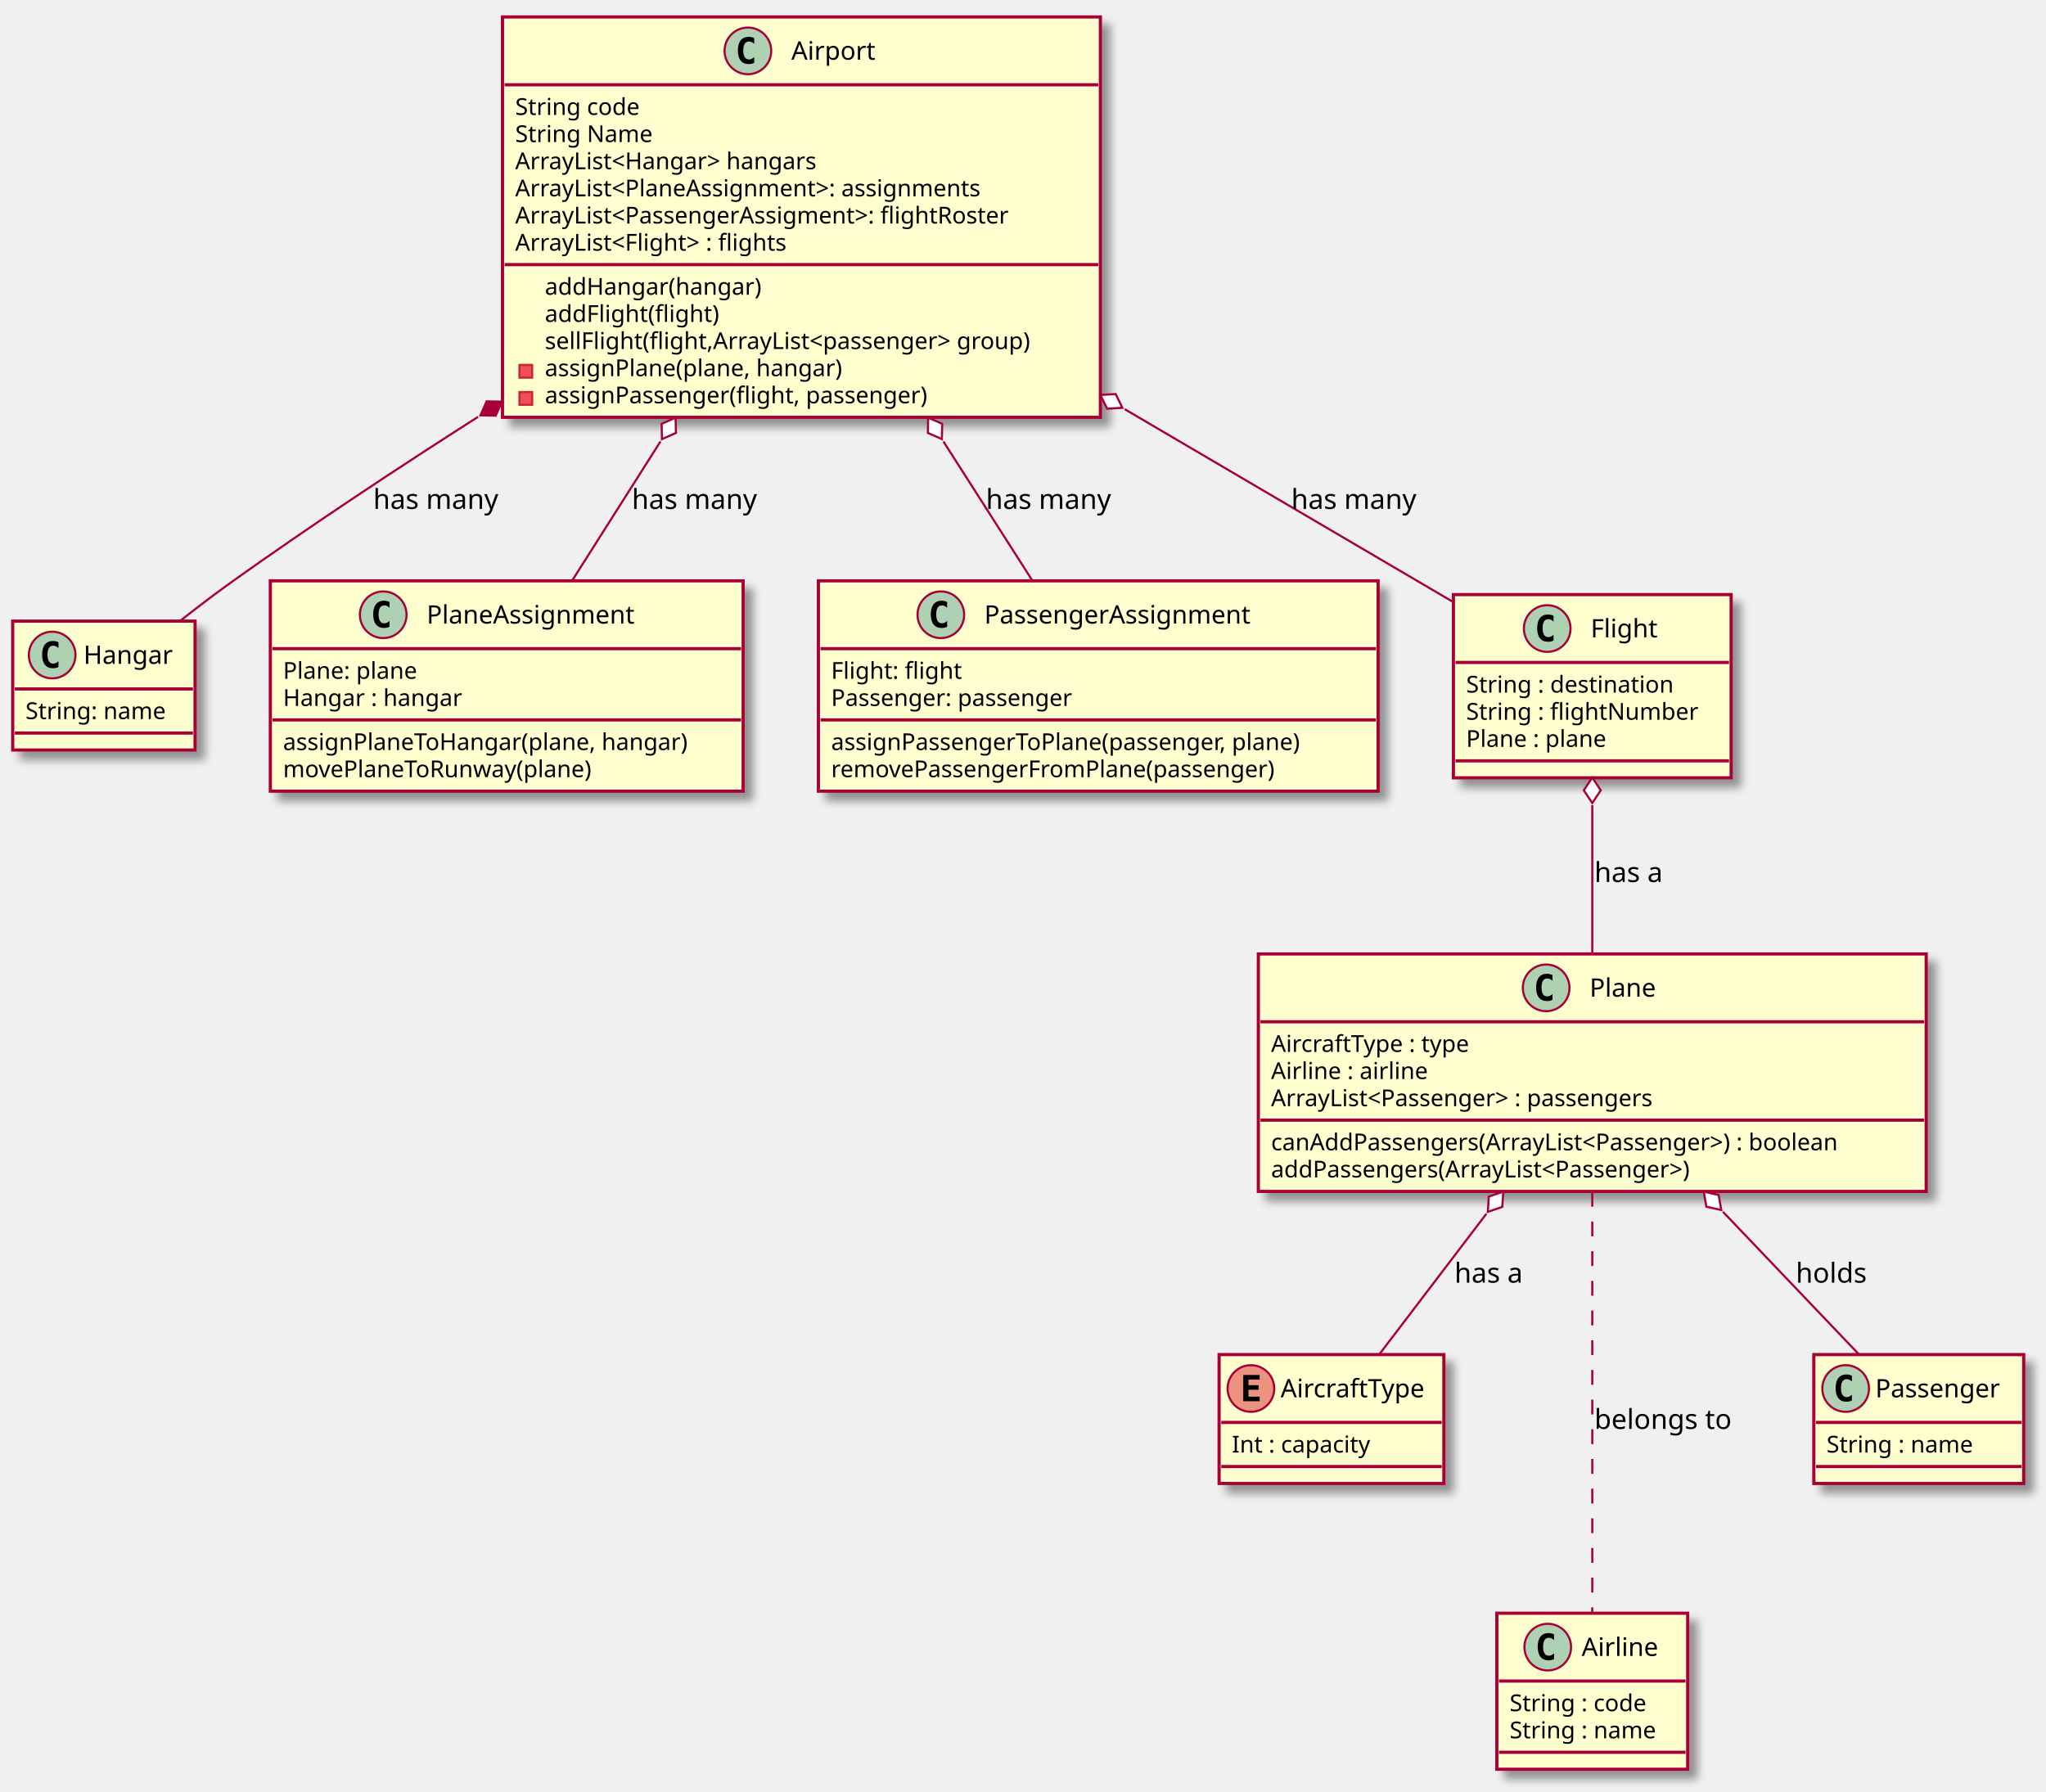
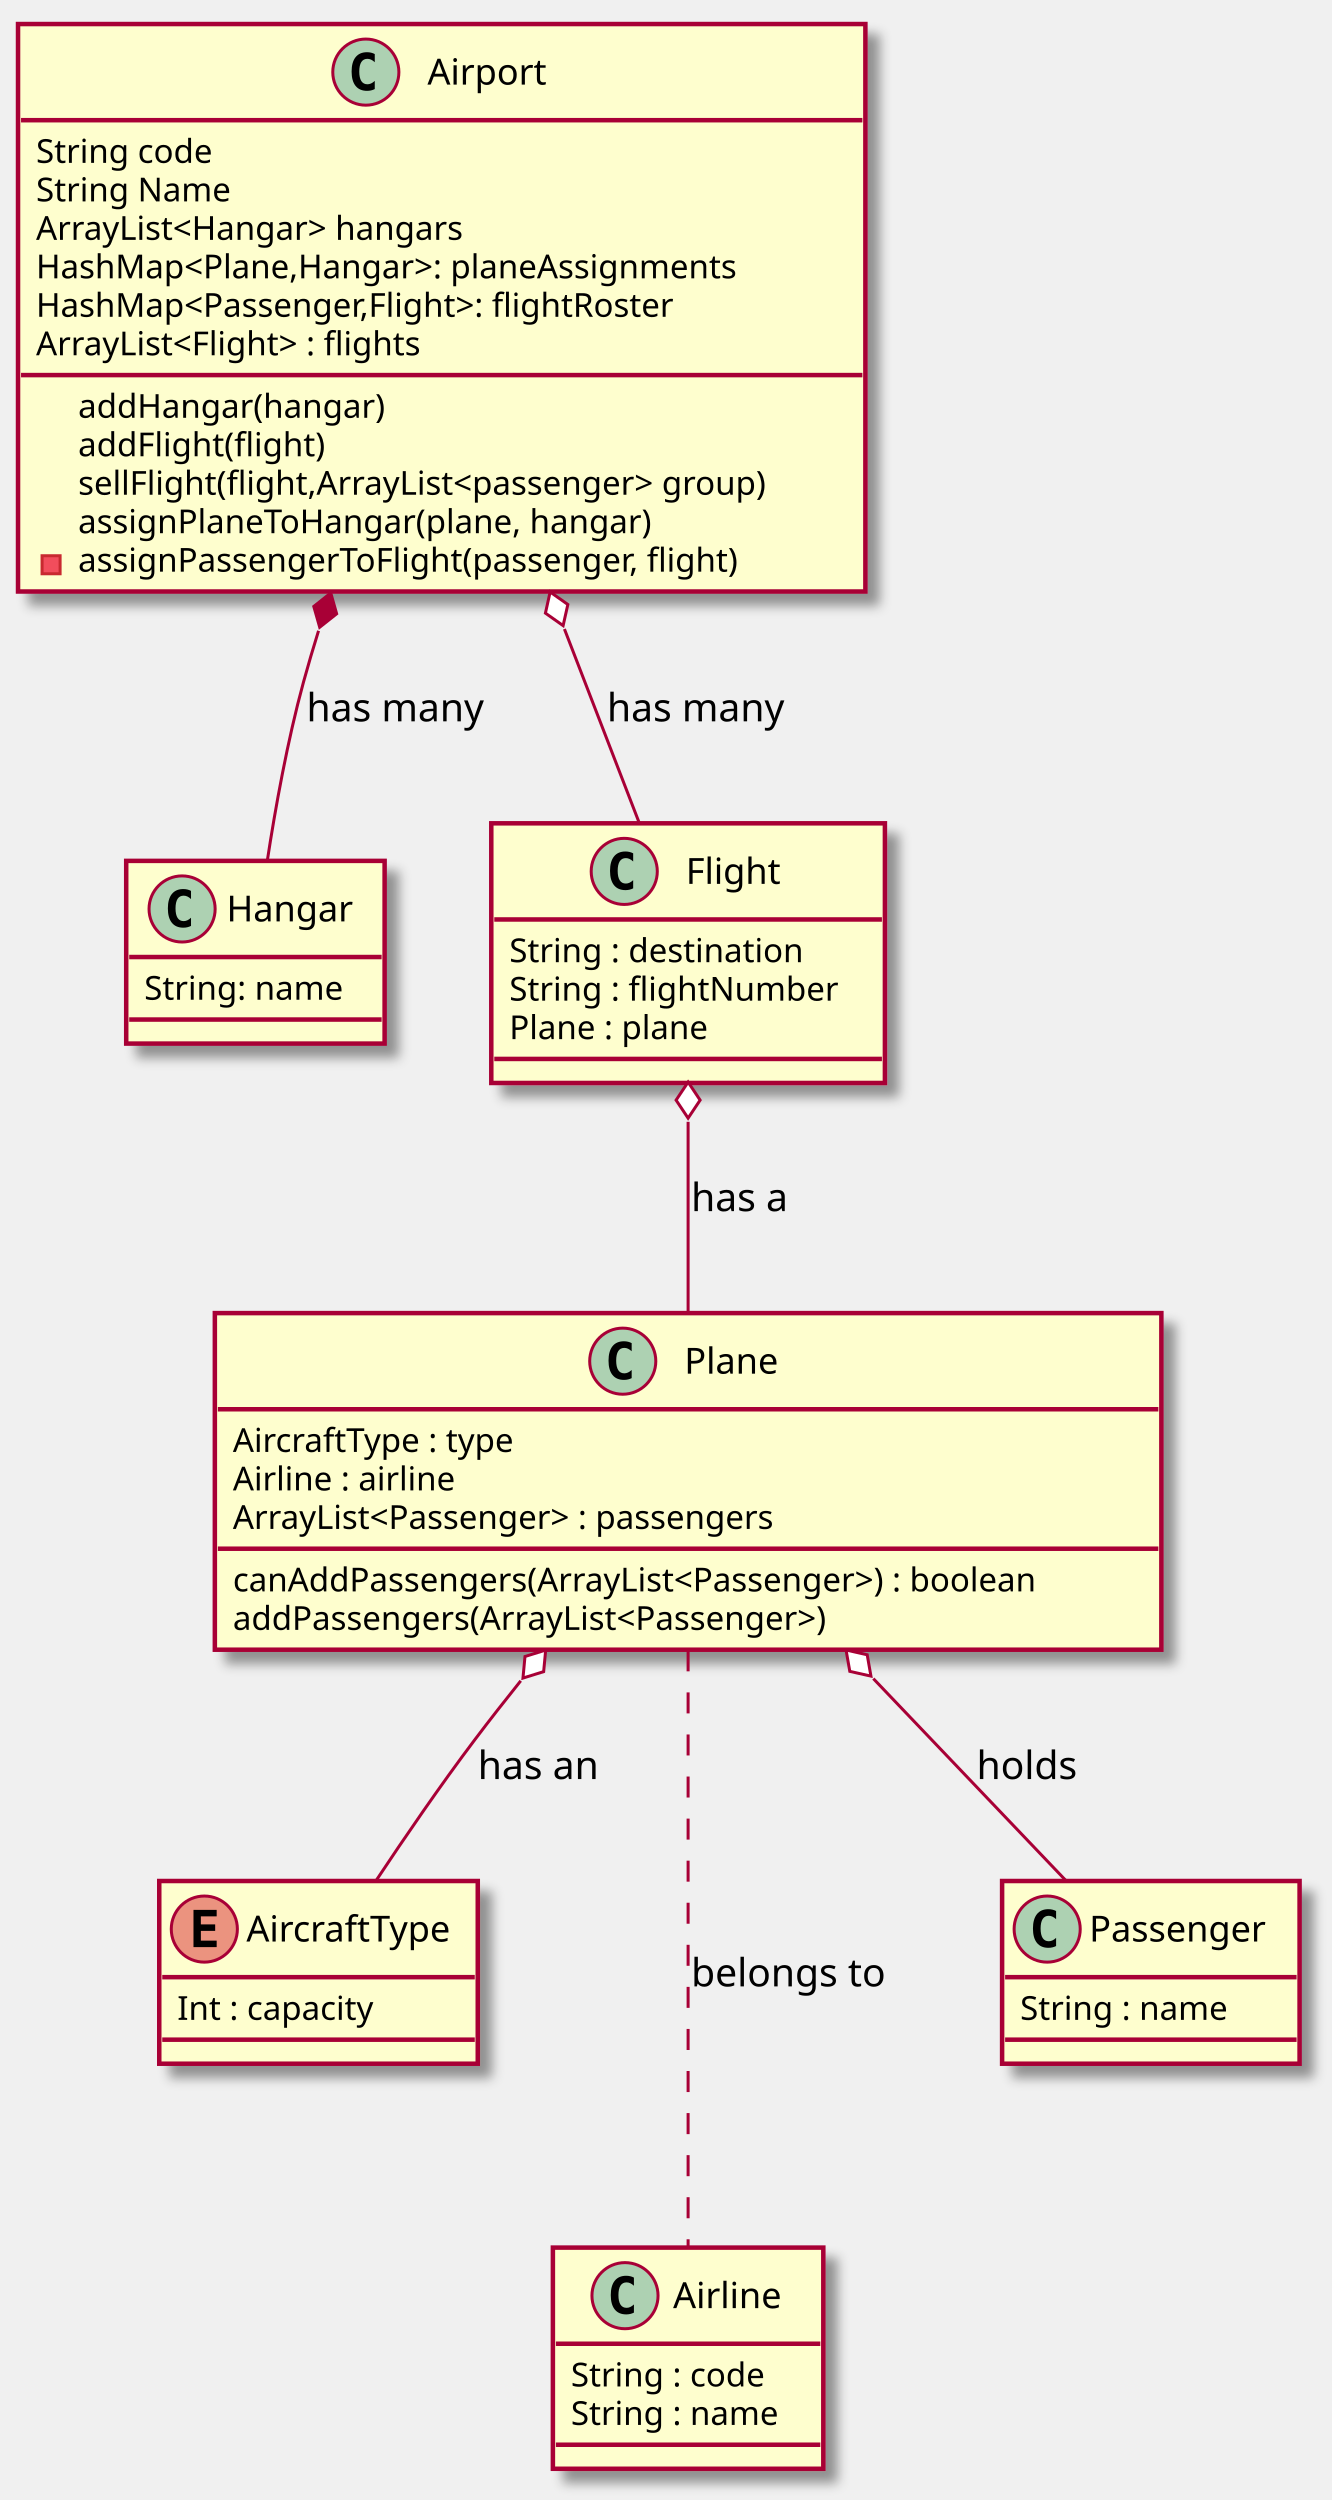
- <svg xmlns="http://www.w3.org/2000/svg" contentScriptType="application/ecmascript" contentStyleType="text/css" height="845px" preserveAspectRatio="none" style="width:965px;height:845px;" version="1.1" viewBox="0 0 965 845" width="965px" zoomAndPan="magnify">
+ <svg xmlns="http://www.w3.org/2000/svg" contentScriptType="application/ecmascript" contentStyleType="text/css" height="832px" preserveAspectRatio="none" style="width:443px;height:832px;" version="1.1" viewBox="0 0 443 832" width="443px" zoomAndPan="magnify">
  <defs>
-     <filter height="300%" id="fwhrg6oabq0tr" width="300%" x="-1" y="-1">
+     <filter height="300%" id="f1ujmkypiq3w3e" width="300%" x="-1" y="-1">
      <feGaussianBlur result="blurOut" stdDeviation="2.0" />
      <feColorMatrix in="blurOut" result="blurOut2" type="matrix" values="0 0 0 0 0 0 0 0 0 0 0 0 0 0 0 0 0 0 .4 0" />
      <feOffset dx="4.0" dy="4.0" in="blurOut2" result="blurOut3" />
      <feBlend in="SourceGraphic" in2="blurOut3" mode="normal" />
    </filter>
  </defs>
  <g>
-     <rect fill="#FEFECE" filter="url(#fwhrg6oabq0tr)" height="188.852" id="Airport" style="stroke: #A80036; stroke-width: 1.5;" width="282" x="237" y="8" />
-     <ellipse cx="352.75" cy="24" fill="#ADD1B2" rx="11" ry="11" style="stroke: #A80036; stroke-width: 1.0;" />
-     <path d="M355.719,29.641 Q355.141,29.938 354.5,30.086 Q353.859,30.234 353.156,30.234 Q350.656,30.234 349.336,28.586 Q348.016,26.938 348.016,23.812 Q348.016,20.688 349.336,19.031 Q350.656,17.375 353.156,17.375 Q353.859,17.375 354.508,17.531 Q355.156,17.688 355.719,17.984 L355.719,20.703 Q355.094,20.125 354.5,19.852 Q353.906,19.578 353.281,19.578 Q351.938,19.578 351.25,20.648 Q350.562,21.719 350.562,23.812 Q350.562,25.906 351.25,26.977 Q351.938,28.047 353.281,28.047 Q353.906,28.047 354.5,27.773 Q355.094,27.5 355.719,26.922 L355.719,29.641 Z " />
-     <text fill="#000000" font-family="sans-serif" font-size="12" lengthAdjust="spacingAndGlyphs" textLength="42" x="373.25" y="28.154">Airport</text>
-     <line style="stroke: #A80036; stroke-width: 1.5;" x1="238" x2="518" y1="40" y2="40" />
-     <text fill="#000000" font-family="sans-serif" font-size="11" lengthAdjust="spacingAndGlyphs" textLength="65" x="243" y="54.21">String code</text>
-     <text fill="#000000" font-family="sans-serif" font-size="11" lengthAdjust="spacingAndGlyphs" textLength="71" x="243" y="67.015">String Name</text>
-     <text fill="#000000" font-family="sans-serif" font-size="11" lengthAdjust="spacingAndGlyphs" textLength="160" x="243" y="79.82">ArrayList&lt;Hangar&gt; hangars</text>
-     <text fill="#000000" font-family="sans-serif" font-size="11" lengthAdjust="spacingAndGlyphs" textLength="248" x="243" y="92.624">ArrayList&lt;PlaneAssignment&gt;: assignments</text>
-     <text fill="#000000" font-family="sans-serif" font-size="11" lengthAdjust="spacingAndGlyphs" textLength="262" x="243" y="105.429">ArrayList&lt;PassengerAssigment&gt;: flightRoster</text>
-     <text fill="#000000" font-family="sans-serif" font-size="11" lengthAdjust="spacingAndGlyphs" textLength="145" x="243" y="118.234">ArrayList&lt;Flight&gt; : flights</text>
-     <line style="stroke: #A80036; stroke-width: 1.5;" x1="238" x2="518" y1="124.828" y2="124.828" />
-     <text fill="#000000" font-family="sans-serif" font-size="11" lengthAdjust="spacingAndGlyphs" textLength="110" x="257" y="139.039">addHangar(hangar)</text>
-     <text fill="#000000" font-family="sans-serif" font-size="11" lengthAdjust="spacingAndGlyphs" textLength="87" x="257" y="151.843">addFlight(flight)</text>
-     <text fill="#000000" font-family="sans-serif" font-size="11" lengthAdjust="spacingAndGlyphs" textLength="256" x="257" y="164.648">sellFlight(flight,ArrayList&lt;passenger&gt; group)</text>
-     <rect fill="#F24D5C" height="6" style="stroke: #C82930; stroke-width: 1.0;" width="6" x="245" y="172.144" />
-     <text fill="#000000" font-family="sans-serif" font-size="11" lengthAdjust="spacingAndGlyphs" textLength="156" x="257" y="177.453">assignPlane(plane, hangar)</text>
-     <rect fill="#F24D5C" height="6" style="stroke: #C82930; stroke-width: 1.0;" width="6" x="245" y="184.949" />
-     <text fill="#000000" font-family="sans-serif" font-size="11" lengthAdjust="spacingAndGlyphs" textLength="204" x="257" y="190.257">assignPassenger(flight, passenger)</text>
-     <rect fill="#FEFECE" filter="url(#fwhrg6oabq0tr)" height="60.805" id="Hangar" style="stroke: #A80036; stroke-width: 1.5;" width="86" x="6" y="293" />
-     <ellipse cx="24.6" cy="309" fill="#ADD1B2" rx="11" ry="11" style="stroke: #A80036; stroke-width: 1.0;" />
-     <path d="M27.569,314.641 Q26.991,314.938 26.35,315.086 Q25.709,315.234 25.006,315.234 Q22.506,315.234 21.186,313.586 Q19.866,311.938 19.866,308.812 Q19.866,305.688 21.186,304.031 Q22.506,302.375 25.006,302.375 Q25.709,302.375 26.358,302.531 Q27.006,302.688 27.569,302.984 L27.569,305.703 Q26.944,305.125 26.35,304.852 Q25.756,304.578 25.131,304.578 Q23.788,304.578 23.1,305.648 Q22.413,306.719 22.413,308.812 Q22.413,310.906 23.1,311.977 Q23.788,313.047 25.131,313.047 Q25.756,313.047 26.35,312.773 Q26.944,312.5 27.569,311.922 L27.569,314.641 Z " />
-     <text fill="#000000" font-family="sans-serif" font-size="12" lengthAdjust="spacingAndGlyphs" textLength="46" x="39.4" y="313.154">Hangar</text>
-     <line style="stroke: #A80036; stroke-width: 1.5;" x1="7" x2="91" y1="325" y2="325" />
-     <text fill="#000000" font-family="sans-serif" font-size="11" lengthAdjust="spacingAndGlyphs" textLength="74" x="12" y="339.21">String: name</text>
-     <line style="stroke: #A80036; stroke-width: 1.5;" x1="7" x2="91" y1="345.805" y2="345.805" />
-     <rect fill="#FEFECE" filter="url(#fwhrg6oabq0tr)" height="99.219" id="PlaneAssignment" style="stroke: #A80036; stroke-width: 1.5;" width="223" x="127.5" y="274" />
-     <ellipse cx="180.75" cy="290" fill="#ADD1B2" rx="11" ry="11" style="stroke: #A80036; stroke-width: 1.0;" />
-     <path d="M183.719,295.641 Q183.141,295.938 182.5,296.086 Q181.859,296.234 181.156,296.234 Q178.656,296.234 177.336,294.586 Q176.016,292.938 176.016,289.812 Q176.016,286.688 177.336,285.031 Q178.656,283.375 181.156,283.375 Q181.859,283.375 182.508,283.531 Q183.156,283.688 183.719,283.984 L183.719,286.703 Q183.094,286.125 182.5,285.852 Q181.906,285.578 181.281,285.578 Q179.938,285.578 179.25,286.648 Q178.562,287.719 178.562,289.812 Q178.562,291.906 179.25,292.977 Q179.938,294.047 181.281,294.047 Q181.906,294.047 182.5,293.773 Q183.094,293.5 183.719,292.922 L183.719,295.641 Z " />
-     <text fill="#000000" font-family="sans-serif" font-size="12" lengthAdjust="spacingAndGlyphs" textLength="108" x="201.25" y="294.154">PlaneAssignment</text>
-     <line style="stroke: #A80036; stroke-width: 1.5;" x1="128.5" x2="349.5" y1="306" y2="306" />
-     <text fill="#000000" font-family="sans-serif" font-size="11" lengthAdjust="spacingAndGlyphs" textLength="70" x="133.5" y="320.21">Plane: plane</text>
-     <text fill="#000000" font-family="sans-serif" font-size="11" lengthAdjust="spacingAndGlyphs" textLength="93" x="133.5" y="333.015">Hangar : hangar</text>
-     <line style="stroke: #A80036; stroke-width: 1.5;" x1="128.5" x2="349.5" y1="339.609" y2="339.609" />
-     <text fill="#000000" font-family="sans-serif" font-size="11" lengthAdjust="spacingAndGlyphs" textLength="211" x="133.5" y="353.82">assignPlaneToHangar(plane, hangar)</text>
-     <text fill="#000000" font-family="sans-serif" font-size="11" lengthAdjust="spacingAndGlyphs" textLength="158" x="133.5" y="366.625">movePlaneToRunway(plane)</text>
-     <rect fill="#FEFECE" filter="url(#fwhrg6oabq0tr)" height="99.219" id="PassengerAssignment" style="stroke: #A80036; stroke-width: 1.5;" width="264" x="386" y="274" />
-     <ellipse cx="443.75" cy="290" fill="#ADD1B2" rx="11" ry="11" style="stroke: #A80036; stroke-width: 1.0;" />
-     <path d="M446.719,295.641 Q446.141,295.938 445.5,296.086 Q444.859,296.234 444.156,296.234 Q441.656,296.234 440.336,294.586 Q439.016,292.938 439.016,289.812 Q439.016,286.688 440.336,285.031 Q441.656,283.375 444.156,283.375 Q444.859,283.375 445.508,283.531 Q446.156,283.688 446.719,283.984 L446.719,286.703 Q446.094,286.125 445.5,285.852 Q444.906,285.578 444.281,285.578 Q442.938,285.578 442.25,286.648 Q441.562,287.719 441.562,289.812 Q441.562,291.906 442.25,292.977 Q442.938,294.047 444.281,294.047 Q444.906,294.047 445.5,293.773 Q446.094,293.5 446.719,292.922 L446.719,295.641 Z " />
-     <text fill="#000000" font-family="sans-serif" font-size="12" lengthAdjust="spacingAndGlyphs" textLength="140" x="464.25" y="294.154">PassengerAssignment</text>
-     <line style="stroke: #A80036; stroke-width: 1.5;" x1="387" x2="649" y1="306" y2="306" />
-     <text fill="#000000" font-family="sans-serif" font-size="11" lengthAdjust="spacingAndGlyphs" textLength="66" x="392" y="320.21">Flight: flight</text>
-     <text fill="#000000" font-family="sans-serif" font-size="11" lengthAdjust="spacingAndGlyphs" textLength="130" x="392" y="333.015">Passenger: passenger</text>
-     <line style="stroke: #A80036; stroke-width: 1.5;" x1="387" x2="649" y1="339.609" y2="339.609" />
-     <text fill="#000000" font-family="sans-serif" font-size="11" lengthAdjust="spacingAndGlyphs" textLength="252" x="392" y="353.82">assignPassengerToPlane(passenger, plane)</text>
-     <text fill="#000000" font-family="sans-serif" font-size="11" lengthAdjust="spacingAndGlyphs" textLength="233" x="392" y="366.625">removePassengerFromPlane(passenger)</text>
-     <rect fill="#FEFECE" filter="url(#fwhrg6oabq0tr)" height="60.805" id="AircraftType" style="stroke: #A80036; stroke-width: 1.5;" width="106" x="575" y="639" />
-     <ellipse cx="590" cy="655" fill="#EB937F" rx="11" ry="11" style="stroke: #A80036; stroke-width: 1.0;" />
-     <path d="M594.109,661 L586.391,661 L586.391,648.609 L594.109,648.609 L594.109,650.766 L588.844,650.766 L588.844,653.438 L593.609,653.438 L593.609,655.594 L588.844,655.594 L588.844,658.844 L594.109,658.844 L594.109,661 Z " />
-     <text fill="#000000" font-family="sans-serif" font-size="12" lengthAdjust="spacingAndGlyphs" textLength="74" x="604" y="659.154">AircraftType</text>
-     <line style="stroke: #A80036; stroke-width: 1.5;" x1="576" x2="680" y1="671" y2="671" />
-     <text fill="#000000" font-family="sans-serif" font-size="11" lengthAdjust="spacingAndGlyphs" textLength="72" x="581" y="685.21">Int : capacity</text>
-     <line style="stroke: #A80036; stroke-width: 1.5;" x1="576" x2="680" y1="691.805" y2="691.805" />
-     <rect fill="#FEFECE" filter="url(#fwhrg6oabq0tr)" height="73.609" id="Airline" style="stroke: #A80036; stroke-width: 1.5;" width="90" x="706" y="761" />
-     <ellipse cx="730" cy="777" fill="#ADD1B2" rx="11" ry="11" style="stroke: #A80036; stroke-width: 1.0;" />
-     <path d="M732.969,782.641 Q732.391,782.938 731.75,783.086 Q731.109,783.234 730.406,783.234 Q727.906,783.234 726.586,781.586 Q725.266,779.938 725.266,776.812 Q725.266,773.688 726.586,772.031 Q727.906,770.375 730.406,770.375 Q731.109,770.375 731.758,770.531 Q732.406,770.688 732.969,770.984 L732.969,773.703 Q732.344,773.125 731.75,772.852 Q731.156,772.578 730.531,772.578 Q729.188,772.578 728.5,773.648 Q727.812,774.719 727.812,776.812 Q727.812,778.906 728.5,779.977 Q729.188,781.047 730.531,781.047 Q731.156,781.047 731.75,780.773 Q732.344,780.5 732.969,779.922 L732.969,782.641 Z " />
-     <text fill="#000000" font-family="sans-serif" font-size="12" lengthAdjust="spacingAndGlyphs" textLength="38" x="746" y="781.154">Airline</text>
-     <line style="stroke: #A80036; stroke-width: 1.5;" x1="707" x2="795" y1="793" y2="793" />
-     <text fill="#000000" font-family="sans-serif" font-size="11" lengthAdjust="spacingAndGlyphs" textLength="73" x="712" y="807.21">String : code</text>
-     <text fill="#000000" font-family="sans-serif" font-size="11" lengthAdjust="spacingAndGlyphs" textLength="78" x="712" y="820.015">String : name</text>
-     <line style="stroke: #A80036; stroke-width: 1.5;" x1="707" x2="795" y1="826.609" y2="826.609" />
-     <rect fill="#FEFECE" filter="url(#fwhrg6oabq0tr)" height="86.414" id="Flight" style="stroke: #A80036; stroke-width: 1.5;" width="131" x="685.5" y="280.5" />
-     <ellipse cx="729.75" cy="296.5" fill="#ADD1B2" rx="11" ry="11" style="stroke: #A80036; stroke-width: 1.0;" />
-     <path d="M732.719,302.141 Q732.141,302.438 731.5,302.586 Q730.859,302.734 730.156,302.734 Q727.656,302.734 726.336,301.086 Q725.016,299.438 725.016,296.312 Q725.016,293.188 726.336,291.531 Q727.656,289.875 730.156,289.875 Q730.859,289.875 731.508,290.031 Q732.156,290.188 732.719,290.484 L732.719,293.203 Q732.094,292.625 731.5,292.352 Q730.906,292.078 730.281,292.078 Q728.938,292.078 728.25,293.148 Q727.562,294.219 727.562,296.312 Q727.562,298.406 728.25,299.477 Q728.938,300.547 730.281,300.547 Q730.906,300.547 731.5,300.273 Q732.094,300 732.719,299.422 L732.719,302.141 Z " />
-     <text fill="#000000" font-family="sans-serif" font-size="12" lengthAdjust="spacingAndGlyphs" textLength="34" x="750.25" y="300.654">Flight</text>
-     <line style="stroke: #A80036; stroke-width: 1.5;" x1="686.5" x2="815.5" y1="312.5" y2="312.5" />
-     <text fill="#000000" font-family="sans-serif" font-size="11" lengthAdjust="spacingAndGlyphs" textLength="109" x="691.5" y="326.71">String : destination</text>
-     <text fill="#000000" font-family="sans-serif" font-size="11" lengthAdjust="spacingAndGlyphs" textLength="119" x="691.5" y="339.515">String : flightNumber</text>
-     <text fill="#000000" font-family="sans-serif" font-size="11" lengthAdjust="spacingAndGlyphs" textLength="74" x="691.5" y="352.32">Plane : plane</text>
-     <line style="stroke: #A80036; stroke-width: 1.5;" x1="686.5" x2="815.5" y1="358.914" y2="358.914" />
-     <rect fill="#FEFECE" filter="url(#fwhrg6oabq0tr)" height="112.023" id="Plane" style="stroke: #A80036; stroke-width: 1.5;" width="315" x="593.5" y="450" />
-     <ellipse cx="729.25" cy="466" fill="#ADD1B2" rx="11" ry="11" style="stroke: #A80036; stroke-width: 1.0;" />
-     <path d="M732.219,471.641 Q731.641,471.938 731,472.086 Q730.359,472.234 729.656,472.234 Q727.156,472.234 725.836,470.586 Q724.516,468.938 724.516,465.812 Q724.516,462.688 725.836,461.031 Q727.156,459.375 729.656,459.375 Q730.359,459.375 731.008,459.531 Q731.656,459.688 732.219,459.984 L732.219,462.703 Q731.594,462.125 731,461.852 Q730.406,461.578 729.781,461.578 Q728.438,461.578 727.75,462.648 Q727.062,463.719 727.062,465.812 Q727.062,467.906 727.75,468.977 Q728.438,470.047 729.781,470.047 Q730.406,470.047 731,469.773 Q731.594,469.5 732.219,468.922 L732.219,471.641 Z " />
-     <text fill="#000000" font-family="sans-serif" font-size="12" lengthAdjust="spacingAndGlyphs" textLength="35" x="749.75" y="470.154">Plane</text>
-     <line style="stroke: #A80036; stroke-width: 1.5;" x1="594.5" x2="907.5" y1="482" y2="482" />
-     <text fill="#000000" font-family="sans-serif" font-size="11" lengthAdjust="spacingAndGlyphs" textLength="104" x="599.5" y="496.21">AircraftType : type</text>
-     <text fill="#000000" font-family="sans-serif" font-size="11" lengthAdjust="spacingAndGlyphs" textLength="82" x="599.5" y="509.015">Airline : airline</text>
-     <text fill="#000000" font-family="sans-serif" font-size="11" lengthAdjust="spacingAndGlyphs" textLength="209" x="599.5" y="521.82">ArrayList&lt;Passenger&gt; : passengers</text>
-     <line style="stroke: #A80036; stroke-width: 1.5;" x1="594.5" x2="907.5" y1="528.414" y2="528.414" />
-     <text fill="#000000" font-family="sans-serif" font-size="11" lengthAdjust="spacingAndGlyphs" textLength="303" x="599.5" y="542.625">canAddPassengers(ArrayList&lt;Passenger&gt;) : boolean</text>
-     <text fill="#000000" font-family="sans-serif" font-size="11" lengthAdjust="spacingAndGlyphs" textLength="226" x="599.5" y="555.429">addPassengers(ArrayList&lt;Passenger&gt;)</text>
-     <rect fill="#FEFECE" filter="url(#fwhrg6oabq0tr)" height="60.805" id="Passenger" style="stroke: #A80036; stroke-width: 1.5;" width="99" x="855.5" y="639" />
-     <ellipse cx="870.5" cy="655" fill="#ADD1B2" rx="11" ry="11" style="stroke: #A80036; stroke-width: 1.0;" />
-     <path d="M873.469,660.641 Q872.891,660.938 872.25,661.086 Q871.609,661.234 870.906,661.234 Q868.406,661.234 867.086,659.586 Q865.766,657.938 865.766,654.812 Q865.766,651.688 867.086,650.031 Q868.406,648.375 870.906,648.375 Q871.609,648.375 872.258,648.531 Q872.906,648.688 873.469,648.984 L873.469,651.703 Q872.844,651.125 872.25,650.852 Q871.656,650.578 871.031,650.578 Q869.688,650.578 869,651.648 Q868.312,652.719 868.312,654.812 Q868.312,656.906 869,657.977 Q869.688,659.047 871.031,659.047 Q871.656,659.047 872.25,658.773 Q872.844,658.5 873.469,657.922 L873.469,660.641 Z " />
-     <text fill="#000000" font-family="sans-serif" font-size="12" lengthAdjust="spacingAndGlyphs" textLength="67" x="884.5" y="659.154">Passenger</text>
-     <line style="stroke: #A80036; stroke-width: 1.5;" x1="856.5" x2="953.5" y1="671" y2="671" />
-     <text fill="#000000" font-family="sans-serif" font-size="11" lengthAdjust="spacingAndGlyphs" textLength="78" x="861.5" y="685.21">String : name</text>
-     <line style="stroke: #A80036; stroke-width: 1.5;" x1="856.5" x2="953.5" y1="691.805" y2="691.805" />
-     <path d="M225.472,196.636 C187.244,221.038 146.684,247.857 110,274 C101.737,279.889 93.079,286.49 84.968,292.881 " fill="none" id="Airport-Hangar" style="stroke: #A80036; stroke-width: 1.0;" />
-     <polygon fill="#A80036" points="236.718,189.483,229.509,189.328,226.593,195.923,233.802,196.078,236.718,189.483" style="stroke: #A80036; stroke-width: 1.0;" />
-     <text fill="#000000" font-family="sans-serif" font-size="13" lengthAdjust="spacingAndGlyphs" textLength="63" x="176" y="240.067">has many</text>
-     <path d="M530.473,193.022 C584.481,224.731 642.429,258.754 685.364,283.963 " fill="none" id="Airport-Flight" style="stroke: #A80036; stroke-width: 1.0;" />
-     <polygon fill="#FFFFFF" points="519.015,186.295,522.163,192.782,529.363,192.371,526.214,185.884,519.015,186.295" style="stroke: #A80036; stroke-width: 1.0;" />
-     <text fill="#000000" font-family="sans-serif" font-size="13" lengthAdjust="spacingAndGlyphs" textLength="63" x="609" y="240.067">has many</text>
-     <path d="M311.514,208.251 C296.929,231.231 282.167,254.489 269.803,273.969 " fill="none" id="Airport-PlaneAssignment" style="stroke: #A80036; stroke-width: 1.0;" />
-     <polygon fill="#FFFFFF" points="318.648,197.011,312.056,199.934,312.218,207.143,318.81,204.22,318.648,197.011" style="stroke: #A80036; stroke-width: 1.0;" />
-     <text fill="#000000" font-family="sans-serif" font-size="13" lengthAdjust="spacingAndGlyphs" textLength="63" x="298" y="240.067">has many</text>
-     <path d="M444.964,208.251 C459.654,231.231 474.523,254.489 486.976,273.969 " fill="none" id="Airport-PassengerAssignment" style="stroke: #A80036; stroke-width: 1.0;" />
-     <polygon fill="#FFFFFF" points="437.779,197.011,437.641,204.221,444.243,207.121,444.381,199.911,437.779,197.011" style="stroke: #A80036; stroke-width: 1.0;" />
-     <text fill="#000000" font-family="sans-serif" font-size="13" lengthAdjust="spacingAndGlyphs" textLength="63" x="465" y="240.067">has many</text>
-     <path d="M751,379.836 C751,402.097 751,427.709 751,449.942 " fill="none" id="Flight-Plane" style="stroke: #A80036; stroke-width: 1.0;" />
-     <polygon fill="#FFFFFF" points="751,366.819,747,372.819,751,378.819,755,372.819,751,366.819" style="stroke: #A80036; stroke-width: 1.0;" />
-     <text fill="#000000" font-family="sans-serif" font-size="13" lengthAdjust="spacingAndGlyphs" textLength="35" x="752" y="416.067">has a</text>
-     <path d="M751,562.229 C751,620.569 751,710.873 751,760.77 " fill="none" id="Plane-Airline" style="stroke: #A80036; stroke-width: 1.0; stroke-dasharray: 7.0,7.0;" />
-     <text fill="#000000" font-family="sans-serif" font-size="13" lengthAdjust="spacingAndGlyphs" textLength="67" x="752" y="674.067">belongs to</text>
-     <path d="M812.636,571.638 C834.872,594.957 858.89,620.144 876.859,638.988 " fill="none" id="Plane-Passenger" style="stroke: #A80036; stroke-width: 1.0;" />
-     <polygon fill="#FFFFFF" points="803.567,562.127,804.813,569.23,811.848,570.812,810.602,563.709,803.567,562.127" style="stroke: #A80036; stroke-width: 1.0;" />
-     <text fill="#000000" font-family="sans-serif" font-size="13" lengthAdjust="spacingAndGlyphs" textLength="34" x="847" y="605.067">holds</text>
-     <path d="M701.06,572.572 C683.5,595.627 664.637,620.396 650.476,638.988 " fill="none" id="Plane-AircraftType" style="stroke: #A80036; stroke-width: 1.0;" />
-     <polygon fill="#FFFFFF" points="709.014,562.127,702.197,564.477,701.744,571.674,708.561,569.324,709.014,562.127" style="stroke: #A80036; stroke-width: 1.0;" />
-     <text fill="#000000" font-family="sans-serif" font-size="13" lengthAdjust="spacingAndGlyphs" textLength="35" x="686" y="605.067">has a</text>
+     <rect fill="#FEFECE" filter="url(#f1ujmkypiq3w3e)" height="188.852" id="Airport" style="stroke: #A80036; stroke-width: 1.5;" width="282" x="6" y="8" />
+     <ellipse cx="121.75" cy="24" fill="#ADD1B2" rx="11" ry="11" style="stroke: #A80036; stroke-width: 1.0;" />
+     <path d="M124.719,29.641 Q124.141,29.938 123.5,30.086 Q122.859,30.234 122.156,30.234 Q119.656,30.234 118.336,28.586 Q117.016,26.938 117.016,23.812 Q117.016,20.688 118.336,19.031 Q119.656,17.375 122.156,17.375 Q122.859,17.375 123.508,17.531 Q124.156,17.688 124.719,17.984 L124.719,20.703 Q124.094,20.125 123.5,19.852 Q122.906,19.578 122.281,19.578 Q120.938,19.578 120.25,20.648 Q119.562,21.719 119.562,23.812 Q119.562,25.906 120.25,26.977 Q120.938,28.047 122.281,28.047 Q122.906,28.047 123.5,27.773 Q124.094,27.5 124.719,26.922 L124.719,29.641 Z " />
+     <text fill="#000000" font-family="sans-serif" font-size="12" lengthAdjust="spacingAndGlyphs" textLength="42" x="142.25" y="28.154">Airport</text>
+     <line style="stroke: #A80036; stroke-width: 1.5;" x1="7" x2="287" y1="40" y2="40" />
+     <text fill="#000000" font-family="sans-serif" font-size="11" lengthAdjust="spacingAndGlyphs" textLength="65" x="12" y="54.21">String code</text>
+     <text fill="#000000" font-family="sans-serif" font-size="11" lengthAdjust="spacingAndGlyphs" textLength="71" x="12" y="67.015">String Name</text>
+     <text fill="#000000" font-family="sans-serif" font-size="11" lengthAdjust="spacingAndGlyphs" textLength="160" x="12" y="79.82">ArrayList&lt;Hangar&gt; hangars</text>
+     <text fill="#000000" font-family="sans-serif" font-size="11" lengthAdjust="spacingAndGlyphs" textLength="259" x="12" y="92.624">HashMap&lt;Plane,Hangar&gt;: planeAssignments</text>
+     <text fill="#000000" font-family="sans-serif" font-size="11" lengthAdjust="spacingAndGlyphs" textLength="238" x="12" y="105.429">HashMap&lt;Passenger,Flight&gt;: flightRoster</text>
+     <text fill="#000000" font-family="sans-serif" font-size="11" lengthAdjust="spacingAndGlyphs" textLength="145" x="12" y="118.234">ArrayList&lt;Flight&gt; : flights</text>
+     <line style="stroke: #A80036; stroke-width: 1.5;" x1="7" x2="287" y1="124.828" y2="124.828" />
+     <text fill="#000000" font-family="sans-serif" font-size="11" lengthAdjust="spacingAndGlyphs" textLength="110" x="26" y="139.039">addHangar(hangar)</text>
+     <text fill="#000000" font-family="sans-serif" font-size="11" lengthAdjust="spacingAndGlyphs" textLength="87" x="26" y="151.843">addFlight(flight)</text>
+     <text fill="#000000" font-family="sans-serif" font-size="11" lengthAdjust="spacingAndGlyphs" textLength="256" x="26" y="164.648">sellFlight(flight,ArrayList&lt;passenger&gt; group)</text>
+     <text fill="#000000" font-family="sans-serif" font-size="11" lengthAdjust="spacingAndGlyphs" textLength="211" x="26" y="177.453">assignPlaneToHangar(plane, hangar)</text>
+     <rect fill="#F24D5C" height="6" style="stroke: #C82930; stroke-width: 1.0;" width="6" x="14" y="184.949" />
+     <text fill="#000000" font-family="sans-serif" font-size="11" lengthAdjust="spacingAndGlyphs" textLength="248" x="26" y="190.257">assignPassengerToFlight(passenger, flight)</text>
+     <rect fill="#FEFECE" filter="url(#f1ujmkypiq3w3e)" height="60.805" id="Hangar" style="stroke: #A80036; stroke-width: 1.5;" width="86" x="42" y="286.5" />
+     <ellipse cx="60.6" cy="302.5" fill="#ADD1B2" rx="11" ry="11" style="stroke: #A80036; stroke-width: 1.0;" />
+     <path d="M63.569,308.141 Q62.991,308.438 62.35,308.586 Q61.709,308.734 61.006,308.734 Q58.506,308.734 57.186,307.086 Q55.866,305.438 55.866,302.312 Q55.866,299.188 57.186,297.531 Q58.506,295.875 61.006,295.875 Q61.709,295.875 62.358,296.031 Q63.006,296.188 63.569,296.484 L63.569,299.203 Q62.944,298.625 62.35,298.352 Q61.756,298.078 61.131,298.078 Q59.788,298.078 59.1,299.148 Q58.413,300.219 58.413,302.312 Q58.413,304.406 59.1,305.477 Q59.788,306.547 61.131,306.547 Q61.756,306.547 62.35,306.273 Q62.944,306 63.569,305.422 L63.569,308.141 Z " />
+     <text fill="#000000" font-family="sans-serif" font-size="12" lengthAdjust="spacingAndGlyphs" textLength="46" x="75.4" y="306.654">Hangar</text>
+     <line style="stroke: #A80036; stroke-width: 1.5;" x1="43" x2="127" y1="318.5" y2="318.5" />
+     <text fill="#000000" font-family="sans-serif" font-size="11" lengthAdjust="spacingAndGlyphs" textLength="74" x="48" y="332.71">String: name</text>
+     <line style="stroke: #A80036; stroke-width: 1.5;" x1="43" x2="127" y1="339.305" y2="339.305" />
+     <rect fill="#FEFECE" filter="url(#f1ujmkypiq3w3e)" height="60.805" id="AircraftType" style="stroke: #A80036; stroke-width: 1.5;" width="106" x="53" y="626" />
+     <ellipse cx="68" cy="642" fill="#EB937F" rx="11" ry="11" style="stroke: #A80036; stroke-width: 1.0;" />
+     <path d="M72.109,648 L64.391,648 L64.391,635.609 L72.109,635.609 L72.109,637.766 L66.844,637.766 L66.844,640.438 L71.609,640.438 L71.609,642.594 L66.844,642.594 L66.844,645.844 L72.109,645.844 L72.109,648 Z " />
+     <text fill="#000000" font-family="sans-serif" font-size="12" lengthAdjust="spacingAndGlyphs" textLength="74" x="82" y="646.154">AircraftType</text>
+     <line style="stroke: #A80036; stroke-width: 1.5;" x1="54" x2="158" y1="658" y2="658" />
+     <text fill="#000000" font-family="sans-serif" font-size="11" lengthAdjust="spacingAndGlyphs" textLength="72" x="59" y="672.21">Int : capacity</text>
+     <line style="stroke: #A80036; stroke-width: 1.5;" x1="54" x2="158" y1="678.805" y2="678.805" />
+     <rect fill="#FEFECE" filter="url(#f1ujmkypiq3w3e)" height="73.609" id="Airline" style="stroke: #A80036; stroke-width: 1.5;" width="90" x="184" y="748" />
+     <ellipse cx="208" cy="764" fill="#ADD1B2" rx="11" ry="11" style="stroke: #A80036; stroke-width: 1.0;" />
+     <path d="M210.969,769.641 Q210.391,769.938 209.75,770.086 Q209.109,770.234 208.406,770.234 Q205.906,770.234 204.586,768.586 Q203.266,766.938 203.266,763.812 Q203.266,760.688 204.586,759.031 Q205.906,757.375 208.406,757.375 Q209.109,757.375 209.758,757.531 Q210.406,757.688 210.969,757.984 L210.969,760.703 Q210.344,760.125 209.75,759.852 Q209.156,759.578 208.531,759.578 Q207.188,759.578 206.5,760.648 Q205.812,761.719 205.812,763.812 Q205.812,765.906 206.5,766.977 Q207.188,768.047 208.531,768.047 Q209.156,768.047 209.75,767.773 Q210.344,767.5 210.969,766.922 L210.969,769.641 Z " />
+     <text fill="#000000" font-family="sans-serif" font-size="12" lengthAdjust="spacingAndGlyphs" textLength="38" x="224" y="768.154">Airline</text>
+     <line style="stroke: #A80036; stroke-width: 1.5;" x1="185" x2="273" y1="780" y2="780" />
+     <text fill="#000000" font-family="sans-serif" font-size="11" lengthAdjust="spacingAndGlyphs" textLength="73" x="190" y="794.21">String : code</text>
+     <text fill="#000000" font-family="sans-serif" font-size="11" lengthAdjust="spacingAndGlyphs" textLength="78" x="190" y="807.015">String : name</text>
+     <line style="stroke: #A80036; stroke-width: 1.5;" x1="185" x2="273" y1="813.609" y2="813.609" />
+     <rect fill="#FEFECE" filter="url(#f1ujmkypiq3w3e)" height="86.414" id="Flight" style="stroke: #A80036; stroke-width: 1.5;" width="131" x="163.5" y="274" />
+     <ellipse cx="207.75" cy="290" fill="#ADD1B2" rx="11" ry="11" style="stroke: #A80036; stroke-width: 1.0;" />
+     <path d="M210.719,295.641 Q210.141,295.938 209.5,296.086 Q208.859,296.234 208.156,296.234 Q205.656,296.234 204.336,294.586 Q203.016,292.938 203.016,289.812 Q203.016,286.688 204.336,285.031 Q205.656,283.375 208.156,283.375 Q208.859,283.375 209.508,283.531 Q210.156,283.688 210.719,283.984 L210.719,286.703 Q210.094,286.125 209.5,285.852 Q208.906,285.578 208.281,285.578 Q206.938,285.578 206.25,286.648 Q205.562,287.719 205.562,289.812 Q205.562,291.906 206.25,292.977 Q206.938,294.047 208.281,294.047 Q208.906,294.047 209.5,293.773 Q210.094,293.5 210.719,292.922 L210.719,295.641 Z " />
+     <text fill="#000000" font-family="sans-serif" font-size="12" lengthAdjust="spacingAndGlyphs" textLength="34" x="228.25" y="294.154">Flight</text>
+     <line style="stroke: #A80036; stroke-width: 1.5;" x1="164.5" x2="293.5" y1="306" y2="306" />
+     <text fill="#000000" font-family="sans-serif" font-size="11" lengthAdjust="spacingAndGlyphs" textLength="109" x="169.5" y="320.21">String : destination</text>
+     <text fill="#000000" font-family="sans-serif" font-size="11" lengthAdjust="spacingAndGlyphs" textLength="119" x="169.5" y="333.015">String : flightNumber</text>
+     <text fill="#000000" font-family="sans-serif" font-size="11" lengthAdjust="spacingAndGlyphs" textLength="74" x="169.5" y="345.82">Plane : plane</text>
+     <line style="stroke: #A80036; stroke-width: 1.5;" x1="164.5" x2="293.5" y1="352.414" y2="352.414" />
+     <rect fill="#FEFECE" filter="url(#f1ujmkypiq3w3e)" height="112.023" id="Plane" style="stroke: #A80036; stroke-width: 1.5;" width="315" x="71.5" y="437" />
+     <ellipse cx="207.25" cy="453" fill="#ADD1B2" rx="11" ry="11" style="stroke: #A80036; stroke-width: 1.0;" />
+     <path d="M210.219,458.641 Q209.641,458.938 209,459.086 Q208.359,459.234 207.656,459.234 Q205.156,459.234 203.836,457.586 Q202.516,455.938 202.516,452.812 Q202.516,449.688 203.836,448.031 Q205.156,446.375 207.656,446.375 Q208.359,446.375 209.008,446.531 Q209.656,446.688 210.219,446.984 L210.219,449.703 Q209.594,449.125 209,448.852 Q208.406,448.578 207.781,448.578 Q206.438,448.578 205.75,449.648 Q205.062,450.719 205.062,452.812 Q205.062,454.906 205.75,455.977 Q206.438,457.047 207.781,457.047 Q208.406,457.047 209,456.773 Q209.594,456.5 210.219,455.922 L210.219,458.641 Z " />
+     <text fill="#000000" font-family="sans-serif" font-size="12" lengthAdjust="spacingAndGlyphs" textLength="35" x="227.75" y="457.154">Plane</text>
+     <line style="stroke: #A80036; stroke-width: 1.5;" x1="72.5" x2="385.5" y1="469" y2="469" />
+     <text fill="#000000" font-family="sans-serif" font-size="11" lengthAdjust="spacingAndGlyphs" textLength="104" x="77.5" y="483.21">AircraftType : type</text>
+     <text fill="#000000" font-family="sans-serif" font-size="11" lengthAdjust="spacingAndGlyphs" textLength="82" x="77.5" y="496.015">Airline : airline</text>
+     <text fill="#000000" font-family="sans-serif" font-size="11" lengthAdjust="spacingAndGlyphs" textLength="209" x="77.5" y="508.82">ArrayList&lt;Passenger&gt; : passengers</text>
+     <line style="stroke: #A80036; stroke-width: 1.5;" x1="72.5" x2="385.5" y1="515.414" y2="515.414" />
+     <text fill="#000000" font-family="sans-serif" font-size="11" lengthAdjust="spacingAndGlyphs" textLength="303" x="77.5" y="529.625">canAddPassengers(ArrayList&lt;Passenger&gt;) : boolean</text>
+     <text fill="#000000" font-family="sans-serif" font-size="11" lengthAdjust="spacingAndGlyphs" textLength="226" x="77.5" y="542.429">addPassengers(ArrayList&lt;Passenger&gt;)</text>
+     <rect fill="#FEFECE" filter="url(#f1ujmkypiq3w3e)" height="60.805" id="Passenger" style="stroke: #A80036; stroke-width: 1.5;" width="99" x="333.5" y="626" />
+     <ellipse cx="348.5" cy="642" fill="#ADD1B2" rx="11" ry="11" style="stroke: #A80036; stroke-width: 1.0;" />
+     <path d="M351.469,647.641 Q350.891,647.938 350.25,648.086 Q349.609,648.234 348.906,648.234 Q346.406,648.234 345.086,646.586 Q343.766,644.938 343.766,641.812 Q343.766,638.688 345.086,637.031 Q346.406,635.375 348.906,635.375 Q349.609,635.375 350.258,635.531 Q350.906,635.688 351.469,635.984 L351.469,638.703 Q350.844,638.125 350.25,637.852 Q349.656,637.578 349.031,637.578 Q347.688,637.578 347,638.648 Q346.312,639.719 346.312,641.812 Q346.312,643.906 347,644.977 Q347.688,646.047 349.031,646.047 Q349.656,646.047 350.25,645.773 Q350.844,645.5 351.469,644.922 L351.469,647.641 Z " />
+     <text fill="#000000" font-family="sans-serif" font-size="12" lengthAdjust="spacingAndGlyphs" textLength="67" x="362.5" y="646.154">Passenger</text>
+     <line style="stroke: #A80036; stroke-width: 1.5;" x1="334.5" x2="431.5" y1="658" y2="658" />
+     <text fill="#000000" font-family="sans-serif" font-size="11" lengthAdjust="spacingAndGlyphs" textLength="78" x="339.5" y="672.21">String : name</text>
+     <line style="stroke: #A80036; stroke-width: 1.5;" x1="334.5" x2="431.5" y1="678.805" y2="678.805" />
+     <path d="M106.012,209.924 C104.222,215.669 102.537,221.386 101,227 C95.653,246.533 91.632,268.98 88.958,286.443 " fill="none" id="Airport-Hangar" style="stroke: #A80036; stroke-width: 1.0;" />
+     <polygon fill="#A80036" points="110.078,197.332,104.428,201.813,106.391,208.751,112.041,204.271,110.078,197.332" style="stroke: #A80036; stroke-width: 1.0;" />
+     <text fill="#000000" font-family="sans-serif" font-size="13" lengthAdjust="spacingAndGlyphs" textLength="63" x="102" y="240.067">has many</text>
+     <path d="M187.838,209.331 C196.673,232.225 205.517,255.145 212.731,273.839 " fill="none" id="Airport-Flight" style="stroke: #A80036; stroke-width: 1.0;" />
+     <polygon fill="#FFFFFF" points="183.086,197.015,181.514,204.053,187.406,208.21,188.978,201.173,183.086,197.015" style="stroke: #A80036; stroke-width: 1.0;" />
+     <text fill="#000000" font-family="sans-serif" font-size="13" lengthAdjust="spacingAndGlyphs" textLength="63" x="202" y="240.067">has many</text>
+     <path d="M229,373.33 C229,393.597 229,416.52 229,436.777 " fill="none" id="Flight-Plane" style="stroke: #A80036; stroke-width: 1.0;" />
+     <polygon fill="#FFFFFF" points="229,360.121,225,366.121,229,372.121,233,366.121,229,360.121" style="stroke: #A80036; stroke-width: 1.0;" />
+     <text fill="#000000" font-family="sans-serif" font-size="13" lengthAdjust="spacingAndGlyphs" textLength="35" x="230" y="403.067">has a</text>
+     <path d="M229,549.229 C229,607.569 229,697.873 229,747.77 " fill="none" id="Plane-Airline" style="stroke: #A80036; stroke-width: 1.0; stroke-dasharray: 7.0,7.0;" />
+     <text fill="#000000" font-family="sans-serif" font-size="13" lengthAdjust="spacingAndGlyphs" textLength="67" x="230" y="661.067">belongs to</text>
+     <path d="M290.636,558.638 C312.872,581.957 336.89,607.144 354.859,625.988 " fill="none" id="Plane-Passenger" style="stroke: #A80036; stroke-width: 1.0;" />
+     <polygon fill="#FFFFFF" points="281.567,549.127,282.813,556.23,289.848,557.812,288.602,550.709,281.567,549.127" style="stroke: #A80036; stroke-width: 1.0;" />
+     <text fill="#000000" font-family="sans-serif" font-size="13" lengthAdjust="spacingAndGlyphs" textLength="34" x="325" y="592.067">holds</text>
+     <path d="M173.304,559.373 C168.044,565.935 162.864,572.554 158,579 C146.586,594.126 134.646,611.561 125.09,625.963 " fill="none" id="Plane-AircraftType" style="stroke: #A80036; stroke-width: 1.0;" />
+     <polygon fill="#FFFFFF" points="181.602,549.143,174.716,551.283,174.043,558.463,180.929,556.323,181.602,549.143" style="stroke: #A80036; stroke-width: 1.0;" />
+     <text fill="#000000" font-family="sans-serif" font-size="13" lengthAdjust="spacingAndGlyphs" textLength="43" x="159" y="592.067">has an</text>
  </g>
</svg>
